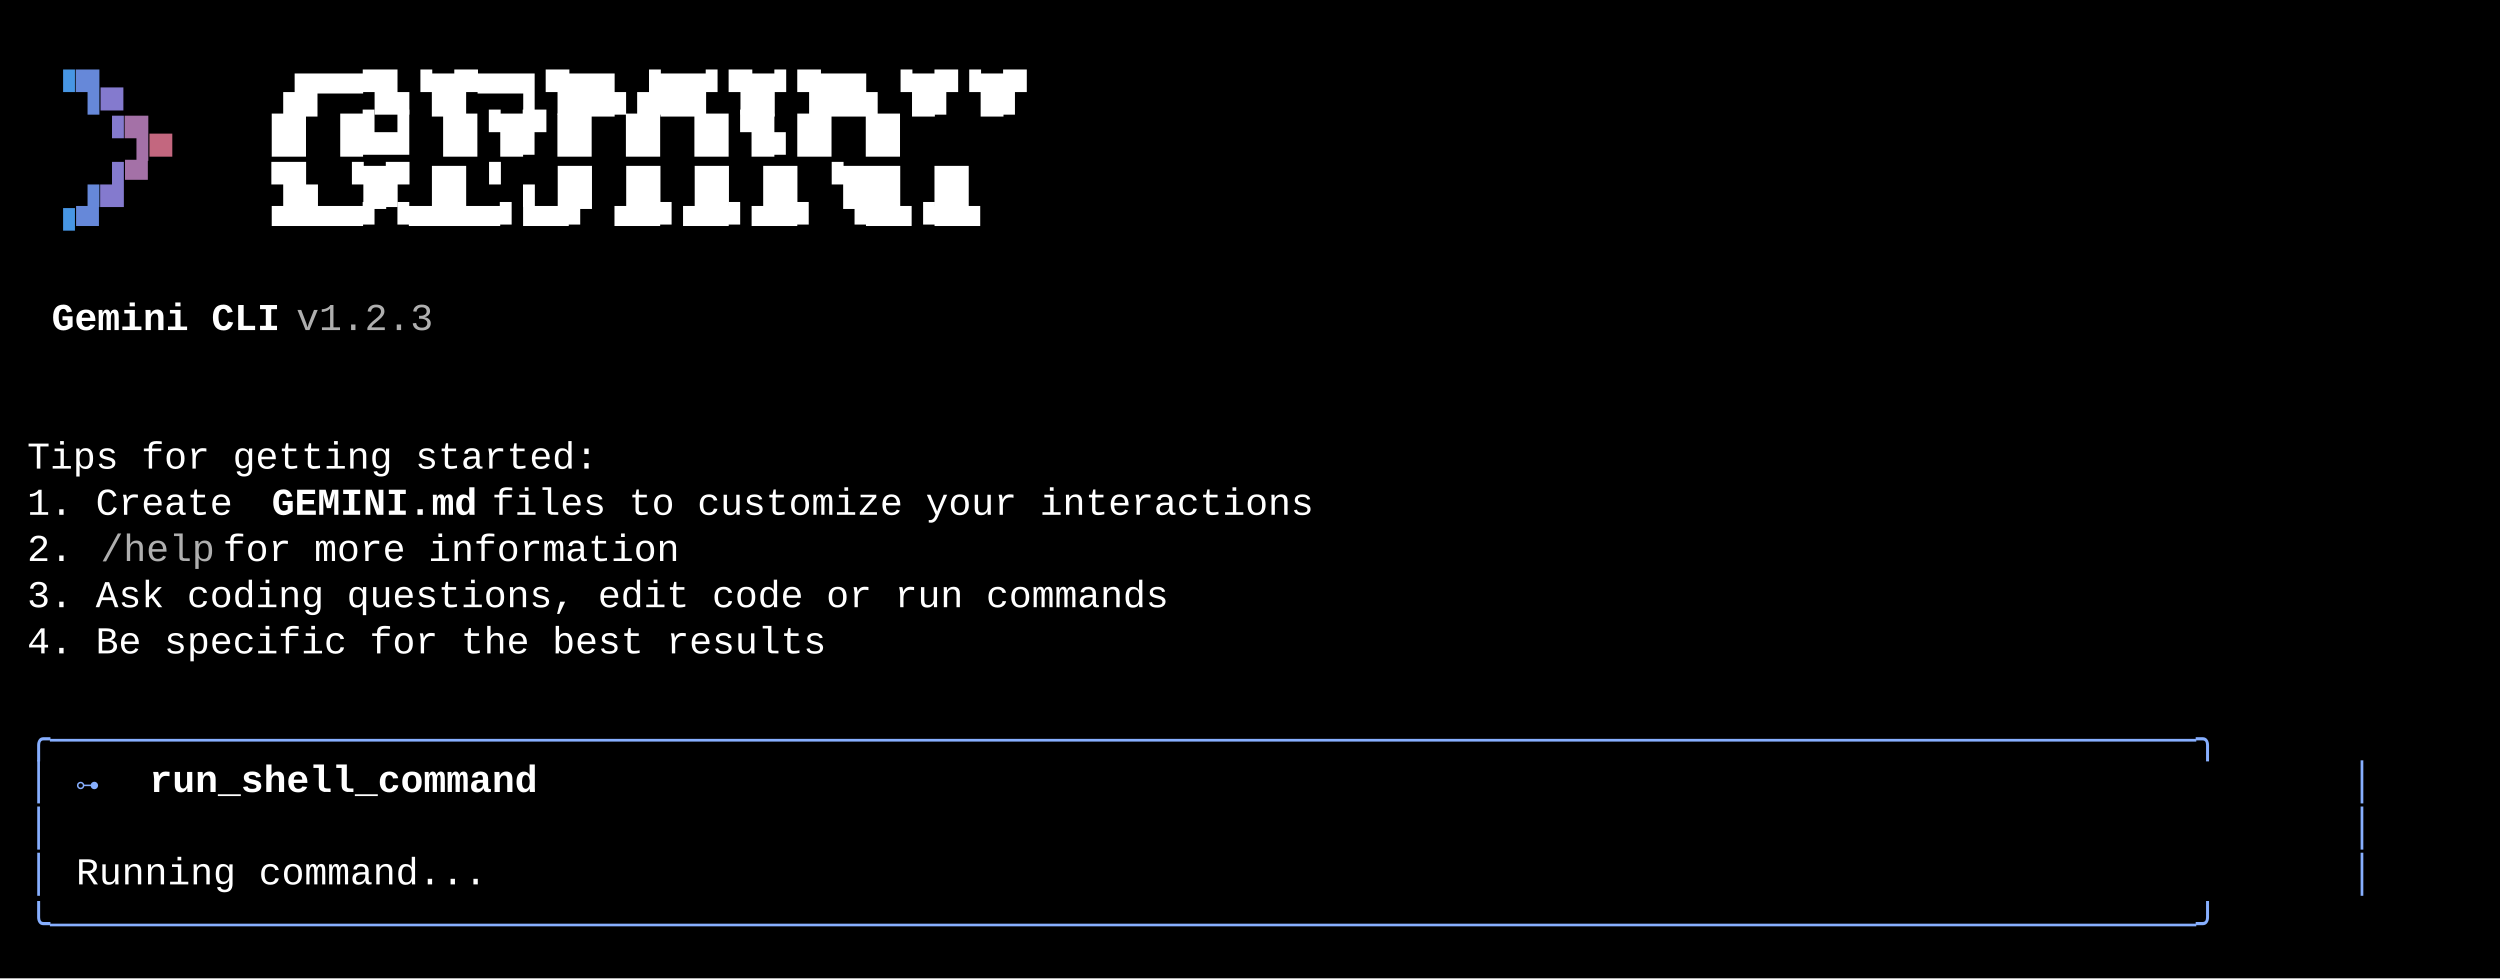
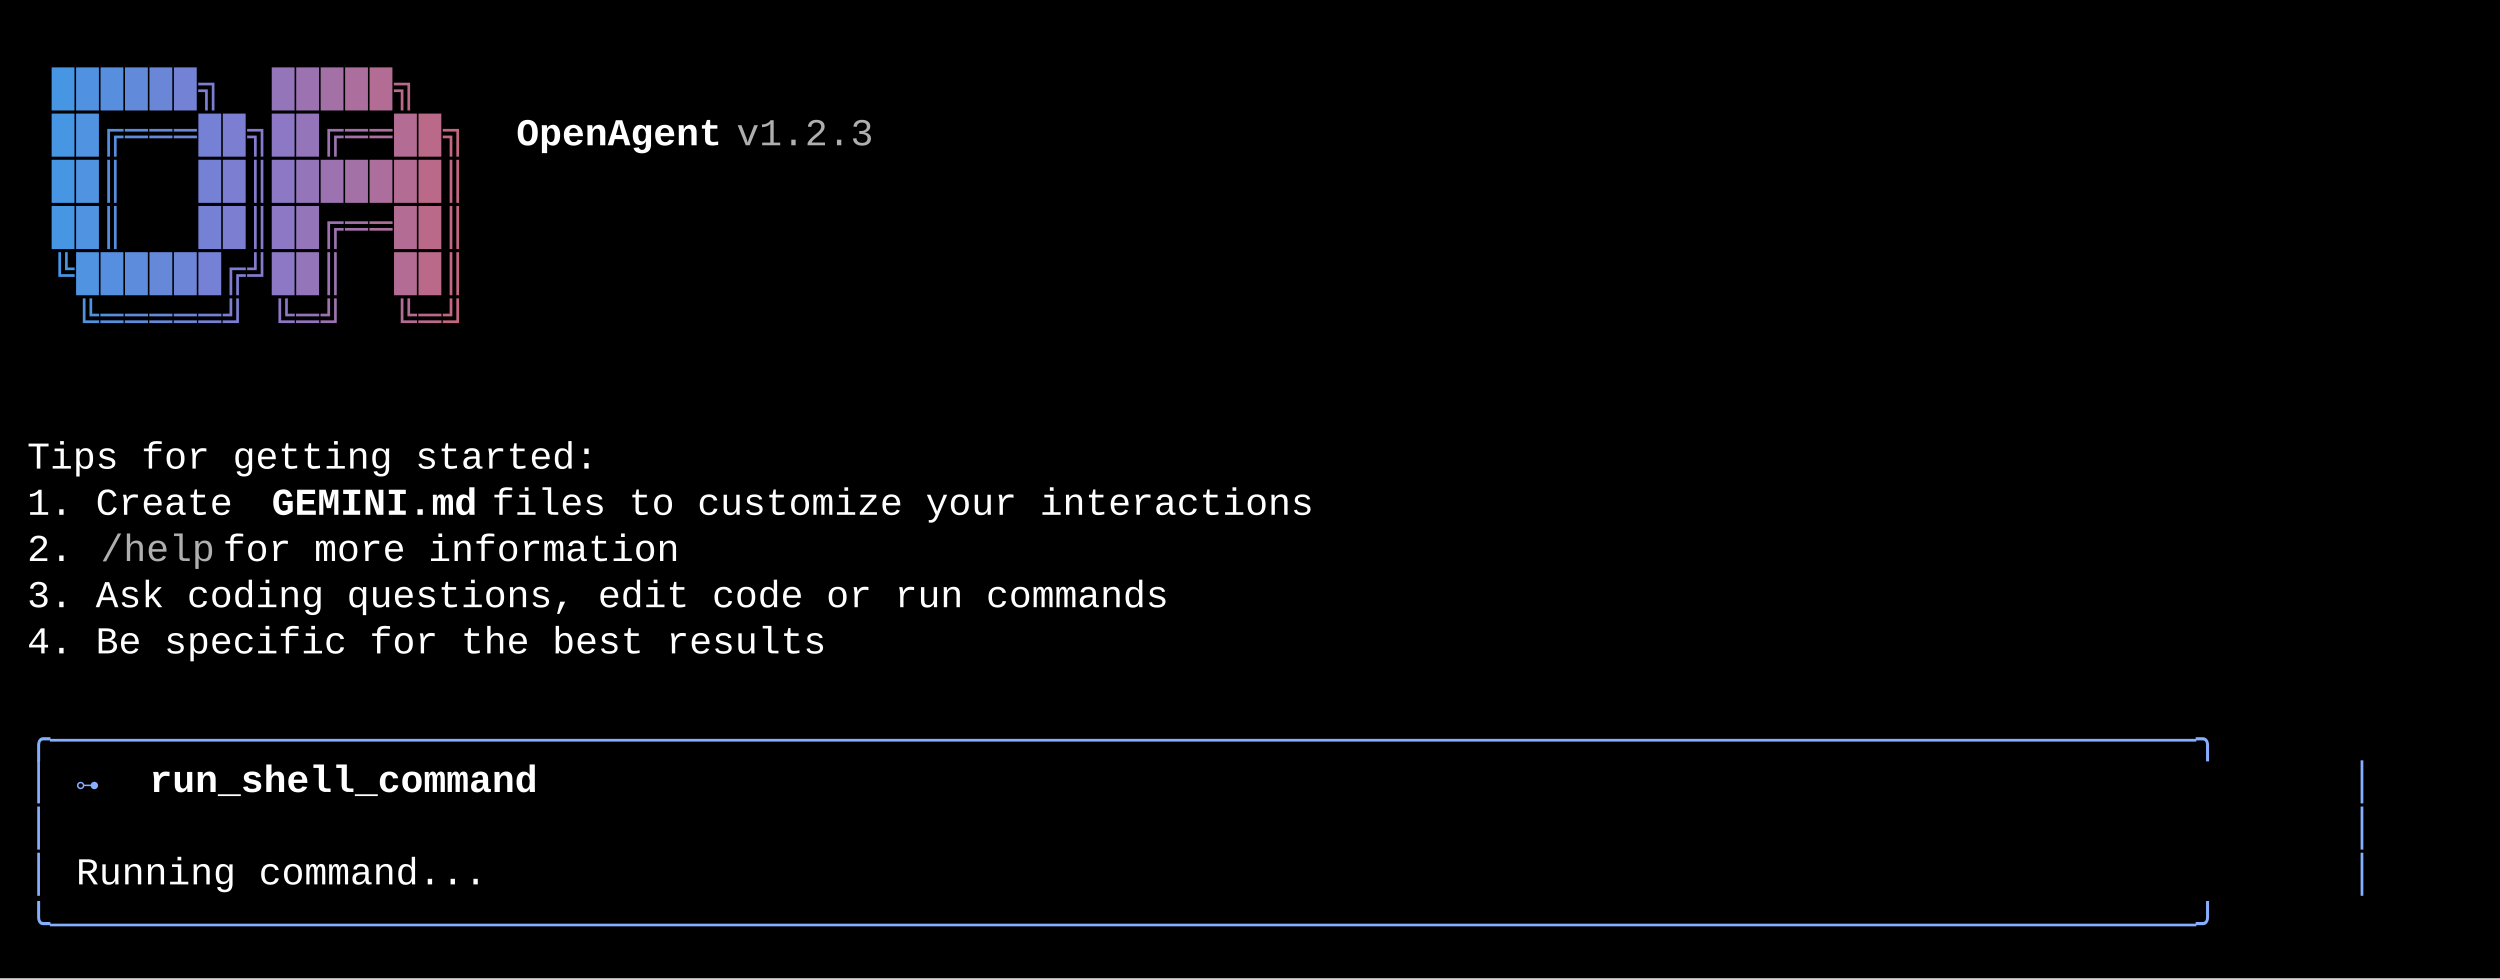
<svg xmlns="http://www.w3.org/2000/svg" width="920" height="360" viewBox="0 0 920 360">
  <style>
    text { font-family: Consolas, "Courier New", monospace; font-size: 14px; dominant-baseline: text-before-edge; white-space: pre; }
  </style>
  <rect width="920" height="360" fill="#000000" />
  <g transform="translate(10, 10)">
-     <text x="9" y="19" fill="#4796e4" textLength="9" lengthAdjust="spacingAndGlyphs">▝</text>
-     <text x="18" y="19" fill="#6688d9" textLength="9" lengthAdjust="spacingAndGlyphs">▜</text>
-     <text x="27" y="19" fill="#847ace" textLength="9" lengthAdjust="spacingAndGlyphs">▄</text>
-     <text x="90" y="19" fill="#ffffff" textLength="297" lengthAdjust="spacingAndGlyphs">▗█▀▀▜▙▝█▛▀▀▌▜██▖▟██▘▜█▘▜██▖▝█▛▝█▛</text>
-     <text x="27" y="36" fill="#847ace" textLength="9" lengthAdjust="spacingAndGlyphs">▝</text>
-     <text x="36" y="36" fill="#a471a7" textLength="9" lengthAdjust="spacingAndGlyphs">▜</text>
-     <text x="45" y="36" fill="#c3677f" textLength="9" lengthAdjust="spacingAndGlyphs">▄</text>
-     <text x="90" y="36" fill="#ffffff" textLength="297" lengthAdjust="spacingAndGlyphs">█▌     █▙▟  ▐█▝█▛▐█ ▐█ ▐█▝█▖█▌ █▌</text>
-     <text x="18" y="53" fill="#6688d9" textLength="9" lengthAdjust="spacingAndGlyphs">▗</text>
-     <text x="27" y="53" fill="#847ace" textLength="9" lengthAdjust="spacingAndGlyphs">▟</text>
-     <text x="36" y="53" fill="#a471a7" textLength="9" lengthAdjust="spacingAndGlyphs">▀</text>
-     <text x="90" y="53" fill="#ffffff" textLength="297" lengthAdjust="spacingAndGlyphs">▜▙ ▝█▛ █▌▝ ▖▐█   ▐█ ▐█ ▐█ ▝██▌ █▌</text>
-     <text x="9" y="70" fill="#4796e4" textLength="9" lengthAdjust="spacingAndGlyphs">▝</text>
-     <text x="18" y="70" fill="#6688d9" textLength="9" lengthAdjust="spacingAndGlyphs">▀</text>
-     <text x="90" y="70" fill="#ffffff" textLength="297" lengthAdjust="spacingAndGlyphs"> ▀▀▀▀▘▝▀▀▀▀▘▀▀▘  ▀▀▘▀▀▘▀▀▘ ▝▀▀▝▀▀</text>
-     <text x="9" y="104" fill="#ffffff" textLength="90" lengthAdjust="spacingAndGlyphs" font-weight="bold">Gemini CLI</text>
-     <text x="99" y="104" fill="#afafaf" textLength="63" lengthAdjust="spacingAndGlyphs"> v1.2.3</text>
+     <text x="9" y="19" fill="#4796e4" textLength="9" lengthAdjust="spacingAndGlyphs">█</text>
+     <text x="18" y="19" fill="#5092e1" textLength="9" lengthAdjust="spacingAndGlyphs">█</text>
+     <text x="27" y="19" fill="#588ede" textLength="9" lengthAdjust="spacingAndGlyphs">█</text>
+     <text x="36" y="19" fill="#618adb" textLength="9" lengthAdjust="spacingAndGlyphs">█</text>
+     <text x="45" y="19" fill="#6a86d7" textLength="9" lengthAdjust="spacingAndGlyphs">█</text>
+     <text x="54" y="19" fill="#7382d4" textLength="9" lengthAdjust="spacingAndGlyphs">█</text>
+     <text x="63" y="19" fill="#7b7ed1" textLength="9" lengthAdjust="spacingAndGlyphs">╗</text>
+     <text x="90" y="19" fill="#9475ba" textLength="9" lengthAdjust="spacingAndGlyphs">█</text>
+     <text x="99" y="19" fill="#9c73b0" textLength="9" lengthAdjust="spacingAndGlyphs">█</text>
+     <text x="108" y="19" fill="#a471a7" textLength="9" lengthAdjust="spacingAndGlyphs">█</text>
+     <text x="117" y="19" fill="#ab6e9d" textLength="9" lengthAdjust="spacingAndGlyphs">█</text>
+     <text x="126" y="19" fill="#b36c93" textLength="9" lengthAdjust="spacingAndGlyphs">█</text>
+     <text x="135" y="19" fill="#bb6989" textLength="9" lengthAdjust="spacingAndGlyphs">╗</text>
+     <text x="9" y="36" fill="#4796e4" textLength="9" lengthAdjust="spacingAndGlyphs">█</text>
+     <text x="18" y="36" fill="#4f93e1" textLength="9" lengthAdjust="spacingAndGlyphs">█</text>
+     <text x="27" y="36" fill="#568fdf" textLength="9" lengthAdjust="spacingAndGlyphs">╔</text>
+     <text x="36" y="36" fill="#5e8cdc" textLength="9" lengthAdjust="spacingAndGlyphs">═</text>
+     <text x="45" y="36" fill="#6688d9" textLength="9" lengthAdjust="spacingAndGlyphs">═</text>
+     <text x="54" y="36" fill="#6d85d6" textLength="9" lengthAdjust="spacingAndGlyphs">═</text>
+     <text x="63" y="36" fill="#7581d4" textLength="9" lengthAdjust="spacingAndGlyphs">█</text>
+     <text x="72" y="36" fill="#7c7ed1" textLength="9" lengthAdjust="spacingAndGlyphs">█</text>
+     <text x="81" y="36" fill="#847ace" textLength="9" lengthAdjust="spacingAndGlyphs">╗</text>
+     <text x="90" y="36" fill="#8c78c4" textLength="9" lengthAdjust="spacingAndGlyphs">█</text>
+     <text x="99" y="36" fill="#9475ba" textLength="9" lengthAdjust="spacingAndGlyphs">█</text>
+     <text x="108" y="36" fill="#9c73b0" textLength="9" lengthAdjust="spacingAndGlyphs">╔</text>
+     <text x="117" y="36" fill="#a471a7" textLength="9" lengthAdjust="spacingAndGlyphs">═</text>
+     <text x="126" y="36" fill="#ab6e9d" textLength="9" lengthAdjust="spacingAndGlyphs">═</text>
+     <text x="135" y="36" fill="#b36c93" textLength="9" lengthAdjust="spacingAndGlyphs">█</text>
+     <text x="144" y="36" fill="#bb6989" textLength="9" lengthAdjust="spacingAndGlyphs">█</text>
+     <text x="153" y="36" fill="#c3677f" textLength="9" lengthAdjust="spacingAndGlyphs">╗</text>
+     <text x="180" y="36" fill="#ffffff" textLength="81" lengthAdjust="spacingAndGlyphs" font-weight="bold">OpenAgent</text>
+     <text x="261" y="36" fill="#afafaf" textLength="63" lengthAdjust="spacingAndGlyphs"> v1.2.3</text>
+     <text x="9" y="53" fill="#4796e4" textLength="9" lengthAdjust="spacingAndGlyphs">█</text>
+     <text x="18" y="53" fill="#4f93e1" textLength="9" lengthAdjust="spacingAndGlyphs">█</text>
+     <text x="27" y="53" fill="#568fdf" textLength="9" lengthAdjust="spacingAndGlyphs">║</text>
+     <text x="63" y="53" fill="#7581d4" textLength="9" lengthAdjust="spacingAndGlyphs">█</text>
+     <text x="72" y="53" fill="#7c7ed1" textLength="9" lengthAdjust="spacingAndGlyphs">█</text>
+     <text x="81" y="53" fill="#847ace" textLength="9" lengthAdjust="spacingAndGlyphs">║</text>
+     <text x="90" y="53" fill="#8c78c4" textLength="9" lengthAdjust="spacingAndGlyphs">█</text>
+     <text x="99" y="53" fill="#9475ba" textLength="9" lengthAdjust="spacingAndGlyphs">█</text>
+     <text x="108" y="53" fill="#9c73b0" textLength="9" lengthAdjust="spacingAndGlyphs">█</text>
+     <text x="117" y="53" fill="#a471a7" textLength="9" lengthAdjust="spacingAndGlyphs">█</text>
+     <text x="126" y="53" fill="#ab6e9d" textLength="9" lengthAdjust="spacingAndGlyphs">█</text>
+     <text x="135" y="53" fill="#b36c93" textLength="9" lengthAdjust="spacingAndGlyphs">█</text>
+     <text x="144" y="53" fill="#bb6989" textLength="9" lengthAdjust="spacingAndGlyphs">█</text>
+     <text x="153" y="53" fill="#c3677f" textLength="9" lengthAdjust="spacingAndGlyphs">║</text>
+     <text x="9" y="70" fill="#4796e4" textLength="9" lengthAdjust="spacingAndGlyphs">█</text>
+     <text x="18" y="70" fill="#4f93e1" textLength="9" lengthAdjust="spacingAndGlyphs">█</text>
+     <text x="27" y="70" fill="#568fdf" textLength="9" lengthAdjust="spacingAndGlyphs">║</text>
+     <text x="63" y="70" fill="#7581d4" textLength="9" lengthAdjust="spacingAndGlyphs">█</text>
+     <text x="72" y="70" fill="#7c7ed1" textLength="9" lengthAdjust="spacingAndGlyphs">█</text>
+     <text x="81" y="70" fill="#847ace" textLength="9" lengthAdjust="spacingAndGlyphs">║</text>
+     <text x="90" y="70" fill="#8c78c4" textLength="9" lengthAdjust="spacingAndGlyphs">█</text>
+     <text x="99" y="70" fill="#9475ba" textLength="9" lengthAdjust="spacingAndGlyphs">█</text>
+     <text x="108" y="70" fill="#9c73b0" textLength="9" lengthAdjust="spacingAndGlyphs">╔</text>
+     <text x="117" y="70" fill="#a471a7" textLength="9" lengthAdjust="spacingAndGlyphs">═</text>
+     <text x="126" y="70" fill="#ab6e9d" textLength="9" lengthAdjust="spacingAndGlyphs">═</text>
+     <text x="135" y="70" fill="#b36c93" textLength="9" lengthAdjust="spacingAndGlyphs">█</text>
+     <text x="144" y="70" fill="#bb6989" textLength="9" lengthAdjust="spacingAndGlyphs">█</text>
+     <text x="153" y="70" fill="#c3677f" textLength="9" lengthAdjust="spacingAndGlyphs">║</text>
+     <text x="9" y="87" fill="#4796e4" textLength="9" lengthAdjust="spacingAndGlyphs">╚</text>
+     <text x="18" y="87" fill="#4f93e1" textLength="9" lengthAdjust="spacingAndGlyphs">█</text>
+     <text x="27" y="87" fill="#568fdf" textLength="9" lengthAdjust="spacingAndGlyphs">█</text>
+     <text x="36" y="87" fill="#5e8cdc" textLength="9" lengthAdjust="spacingAndGlyphs">█</text>
+     <text x="45" y="87" fill="#6688d9" textLength="9" lengthAdjust="spacingAndGlyphs">█</text>
+     <text x="54" y="87" fill="#6d85d6" textLength="9" lengthAdjust="spacingAndGlyphs">█</text>
+     <text x="63" y="87" fill="#7581d4" textLength="9" lengthAdjust="spacingAndGlyphs">█</text>
+     <text x="72" y="87" fill="#7c7ed1" textLength="9" lengthAdjust="spacingAndGlyphs">╔</text>
+     <text x="81" y="87" fill="#847ace" textLength="9" lengthAdjust="spacingAndGlyphs">╝</text>
+     <text x="90" y="87" fill="#8c78c4" textLength="9" lengthAdjust="spacingAndGlyphs">█</text>
+     <text x="99" y="87" fill="#9475ba" textLength="9" lengthAdjust="spacingAndGlyphs">█</text>
+     <text x="108" y="87" fill="#9c73b0" textLength="9" lengthAdjust="spacingAndGlyphs">║</text>
+     <text x="135" y="87" fill="#b36c93" textLength="9" lengthAdjust="spacingAndGlyphs">█</text>
+     <text x="144" y="87" fill="#bb6989" textLength="9" lengthAdjust="spacingAndGlyphs">█</text>
+     <text x="153" y="87" fill="#c3677f" textLength="9" lengthAdjust="spacingAndGlyphs">║</text>
+     <text x="18" y="104" fill="#4f93e1" textLength="9" lengthAdjust="spacingAndGlyphs">╚</text>
+     <text x="27" y="104" fill="#568fdf" textLength="9" lengthAdjust="spacingAndGlyphs">═</text>
+     <text x="36" y="104" fill="#5e8cdc" textLength="9" lengthAdjust="spacingAndGlyphs">═</text>
+     <text x="45" y="104" fill="#6688d9" textLength="9" lengthAdjust="spacingAndGlyphs">═</text>
+     <text x="54" y="104" fill="#6d85d6" textLength="9" lengthAdjust="spacingAndGlyphs">═</text>
+     <text x="63" y="104" fill="#7581d4" textLength="9" lengthAdjust="spacingAndGlyphs">═</text>
+     <text x="72" y="104" fill="#7c7ed1" textLength="9" lengthAdjust="spacingAndGlyphs">╝</text>
+     <text x="90" y="104" fill="#8c78c4" textLength="9" lengthAdjust="spacingAndGlyphs">╚</text>
+     <text x="99" y="104" fill="#9475ba" textLength="9" lengthAdjust="spacingAndGlyphs">═</text>
+     <text x="108" y="104" fill="#9c73b0" textLength="9" lengthAdjust="spacingAndGlyphs">╝</text>
+     <text x="135" y="104" fill="#b36c93" textLength="9" lengthAdjust="spacingAndGlyphs">╚</text>
+     <text x="144" y="104" fill="#bb6989" textLength="9" lengthAdjust="spacingAndGlyphs">═</text>
+     <text x="153" y="104" fill="#c3677f" textLength="9" lengthAdjust="spacingAndGlyphs">╝</text>
    <text x="0" y="155" fill="#ffffff" textLength="225" lengthAdjust="spacingAndGlyphs">Tips for getting started:</text>
    <text x="0" y="172" fill="#ffffff" textLength="90" lengthAdjust="spacingAndGlyphs">1. Create </text>
    <text x="90" y="172" fill="#ffffff" textLength="81" lengthAdjust="spacingAndGlyphs" font-weight="bold">GEMINI.md</text>
    <text x="171" y="172" fill="#ffffff" textLength="333" lengthAdjust="spacingAndGlyphs"> files to customize your interactions</text>
    <text x="0" y="189" fill="#ffffff" textLength="27" lengthAdjust="spacingAndGlyphs">2. </text>
    <text x="27" y="189" fill="#afafaf" textLength="45" lengthAdjust="spacingAndGlyphs">/help</text>
    <text x="72" y="189" fill="#ffffff" textLength="189" lengthAdjust="spacingAndGlyphs"> for more information</text>
    <text x="0" y="206" fill="#ffffff" textLength="450" lengthAdjust="spacingAndGlyphs">3. Ask coding questions, edit code or run commands</text>
    <text x="0" y="223" fill="#ffffff" textLength="315" lengthAdjust="spacingAndGlyphs">4. Be specific for the best results</text>
    <text x="0" y="257" fill="#87afff" textLength="864" lengthAdjust="spacingAndGlyphs">╭──────────────────────────────────────────────────────────────────────────────────────────────╮</text>
    <text x="0" y="274" fill="#87afff" textLength="9" lengthAdjust="spacingAndGlyphs">│</text>
    <text x="18" y="274" fill="#87afff" textLength="9" lengthAdjust="spacingAndGlyphs">⊶</text>
    <text x="45" y="274" fill="#ffffff" textLength="153" lengthAdjust="spacingAndGlyphs" font-weight="bold">run_shell_command</text>
    <text x="855" y="274" fill="#87afff" textLength="9" lengthAdjust="spacingAndGlyphs">│</text>
    <text x="0" y="291" fill="#87afff" textLength="9" lengthAdjust="spacingAndGlyphs">│</text>
    <text x="855" y="291" fill="#87afff" textLength="9" lengthAdjust="spacingAndGlyphs">│</text>
    <text x="0" y="308" fill="#87afff" textLength="9" lengthAdjust="spacingAndGlyphs">│</text>
    <text x="18" y="308" fill="#ffffff" textLength="162" lengthAdjust="spacingAndGlyphs">Running command...</text>
    <text x="855" y="308" fill="#87afff" textLength="9" lengthAdjust="spacingAndGlyphs">│</text>
    <text x="0" y="325" fill="#87afff" textLength="864" lengthAdjust="spacingAndGlyphs">╰──────────────────────────────────────────────────────────────────────────────────────────────╯</text>
  </g>
</svg>
